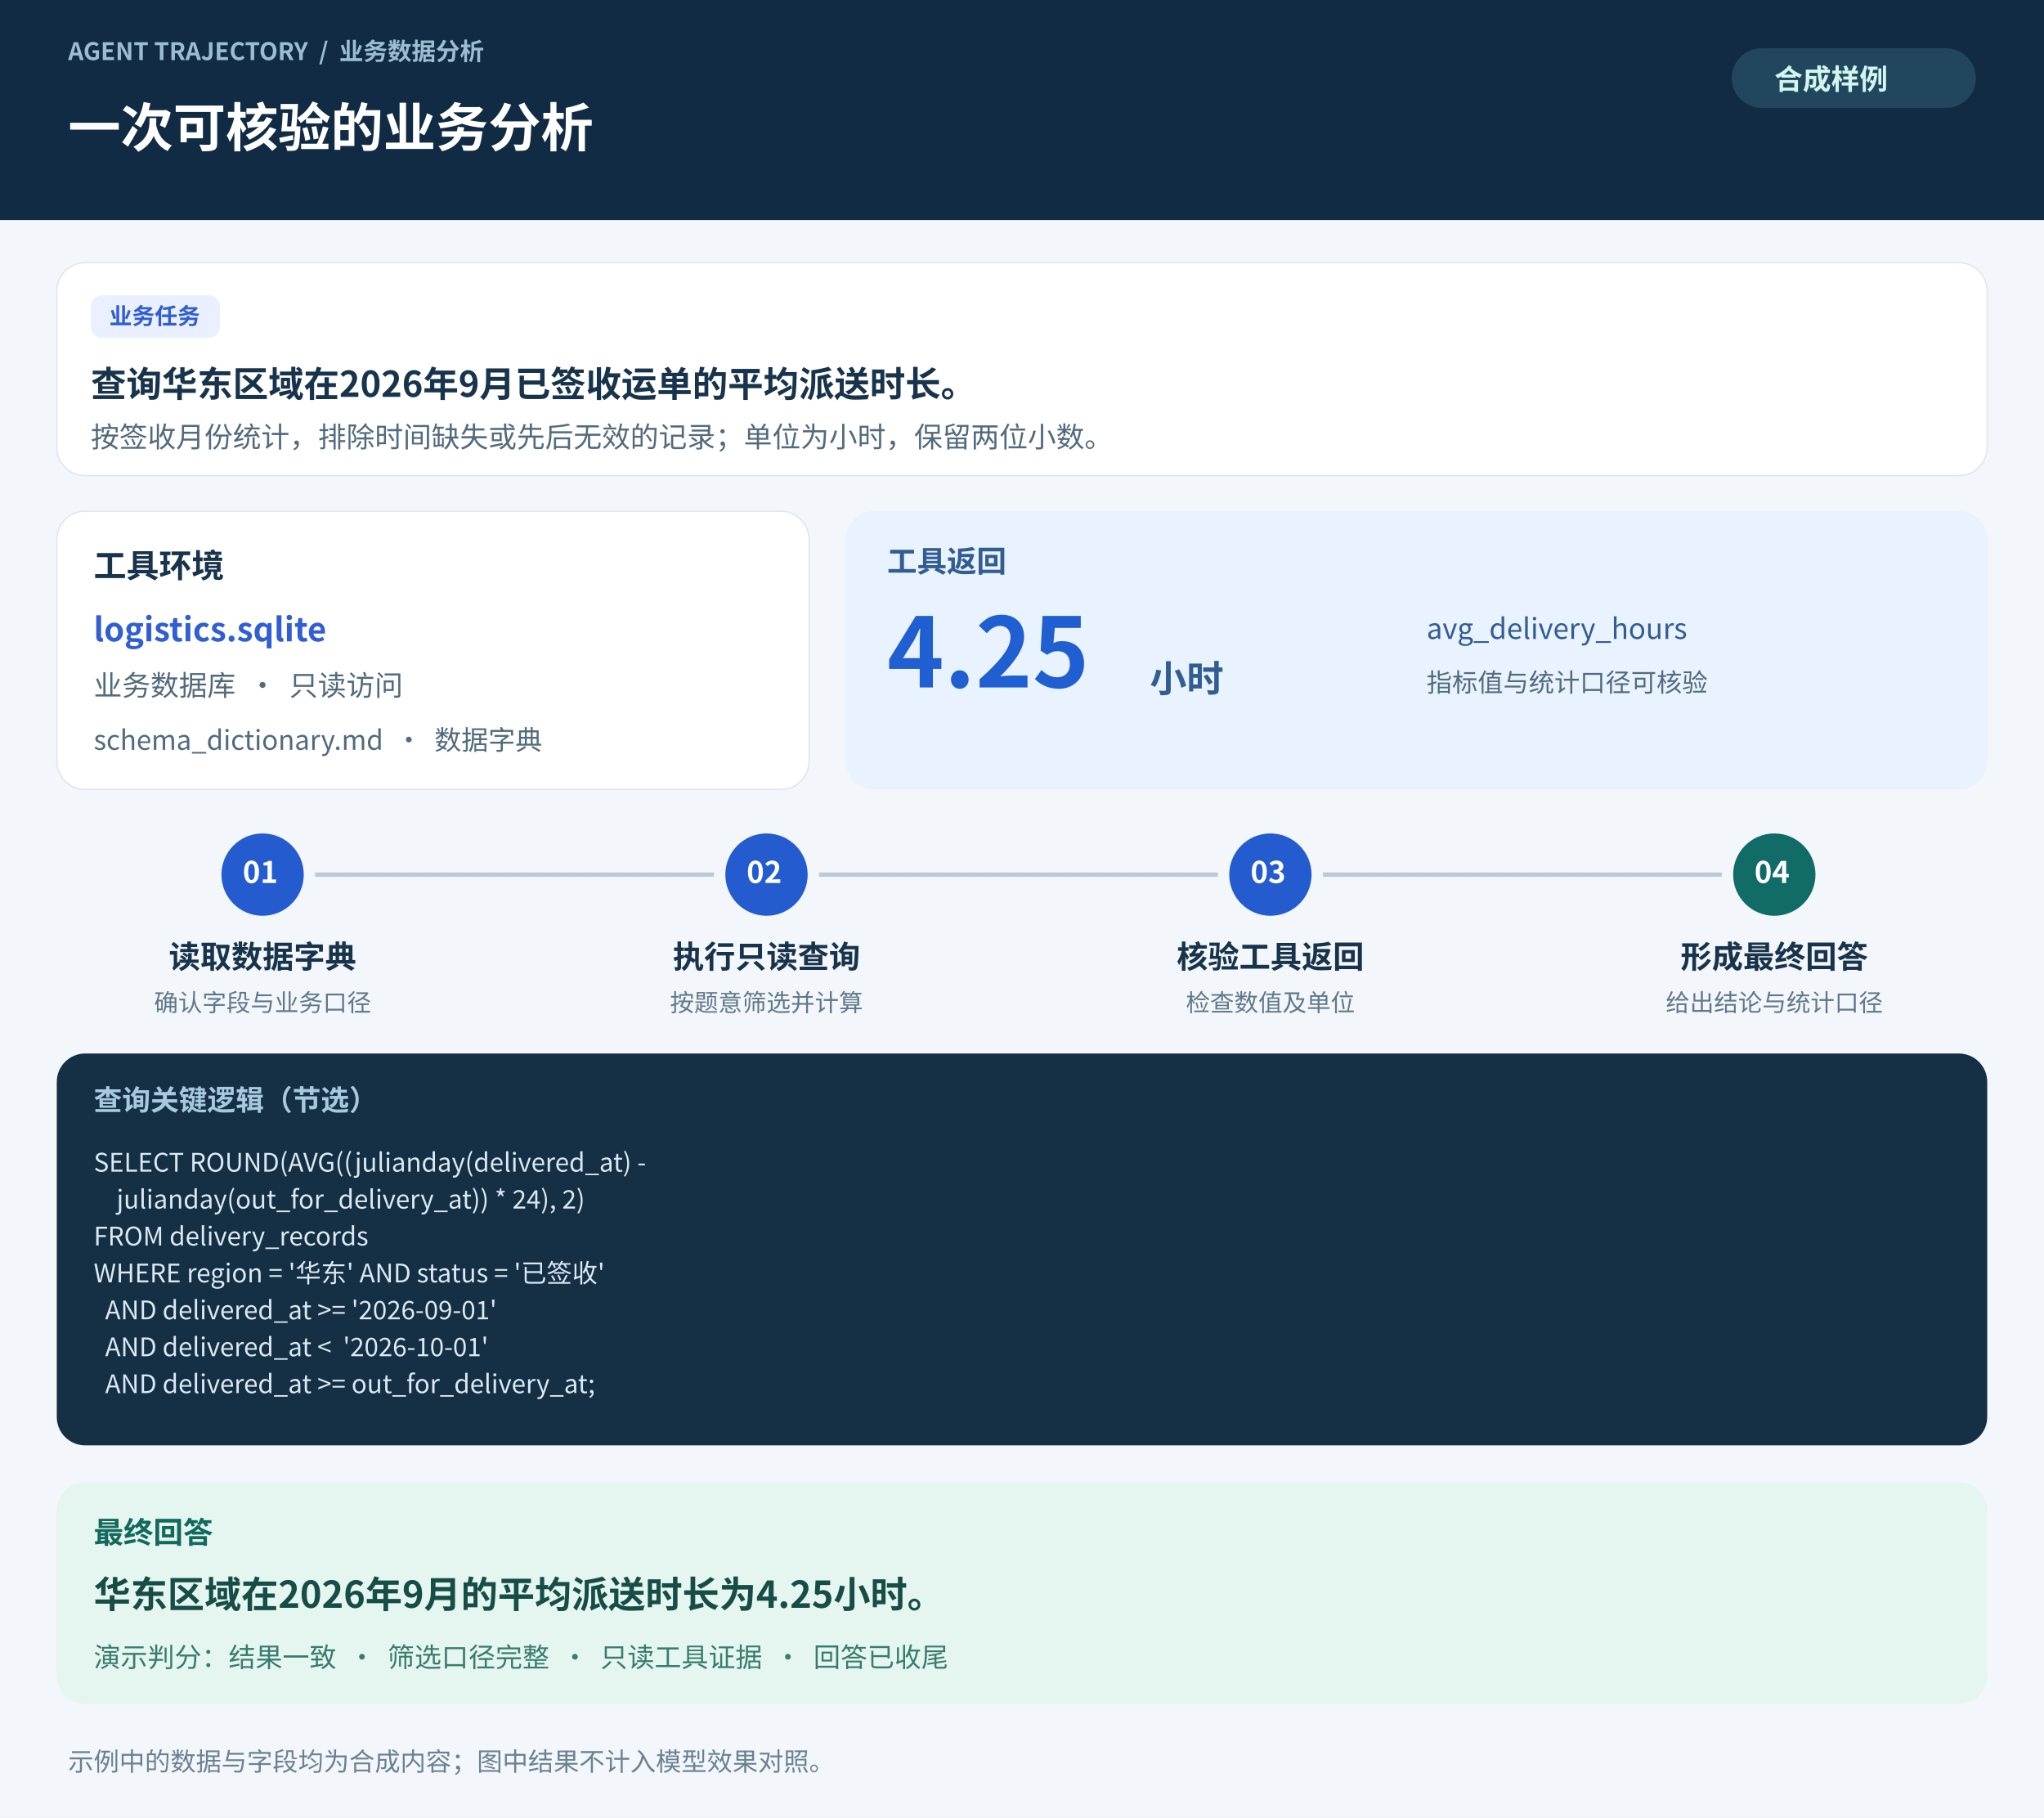
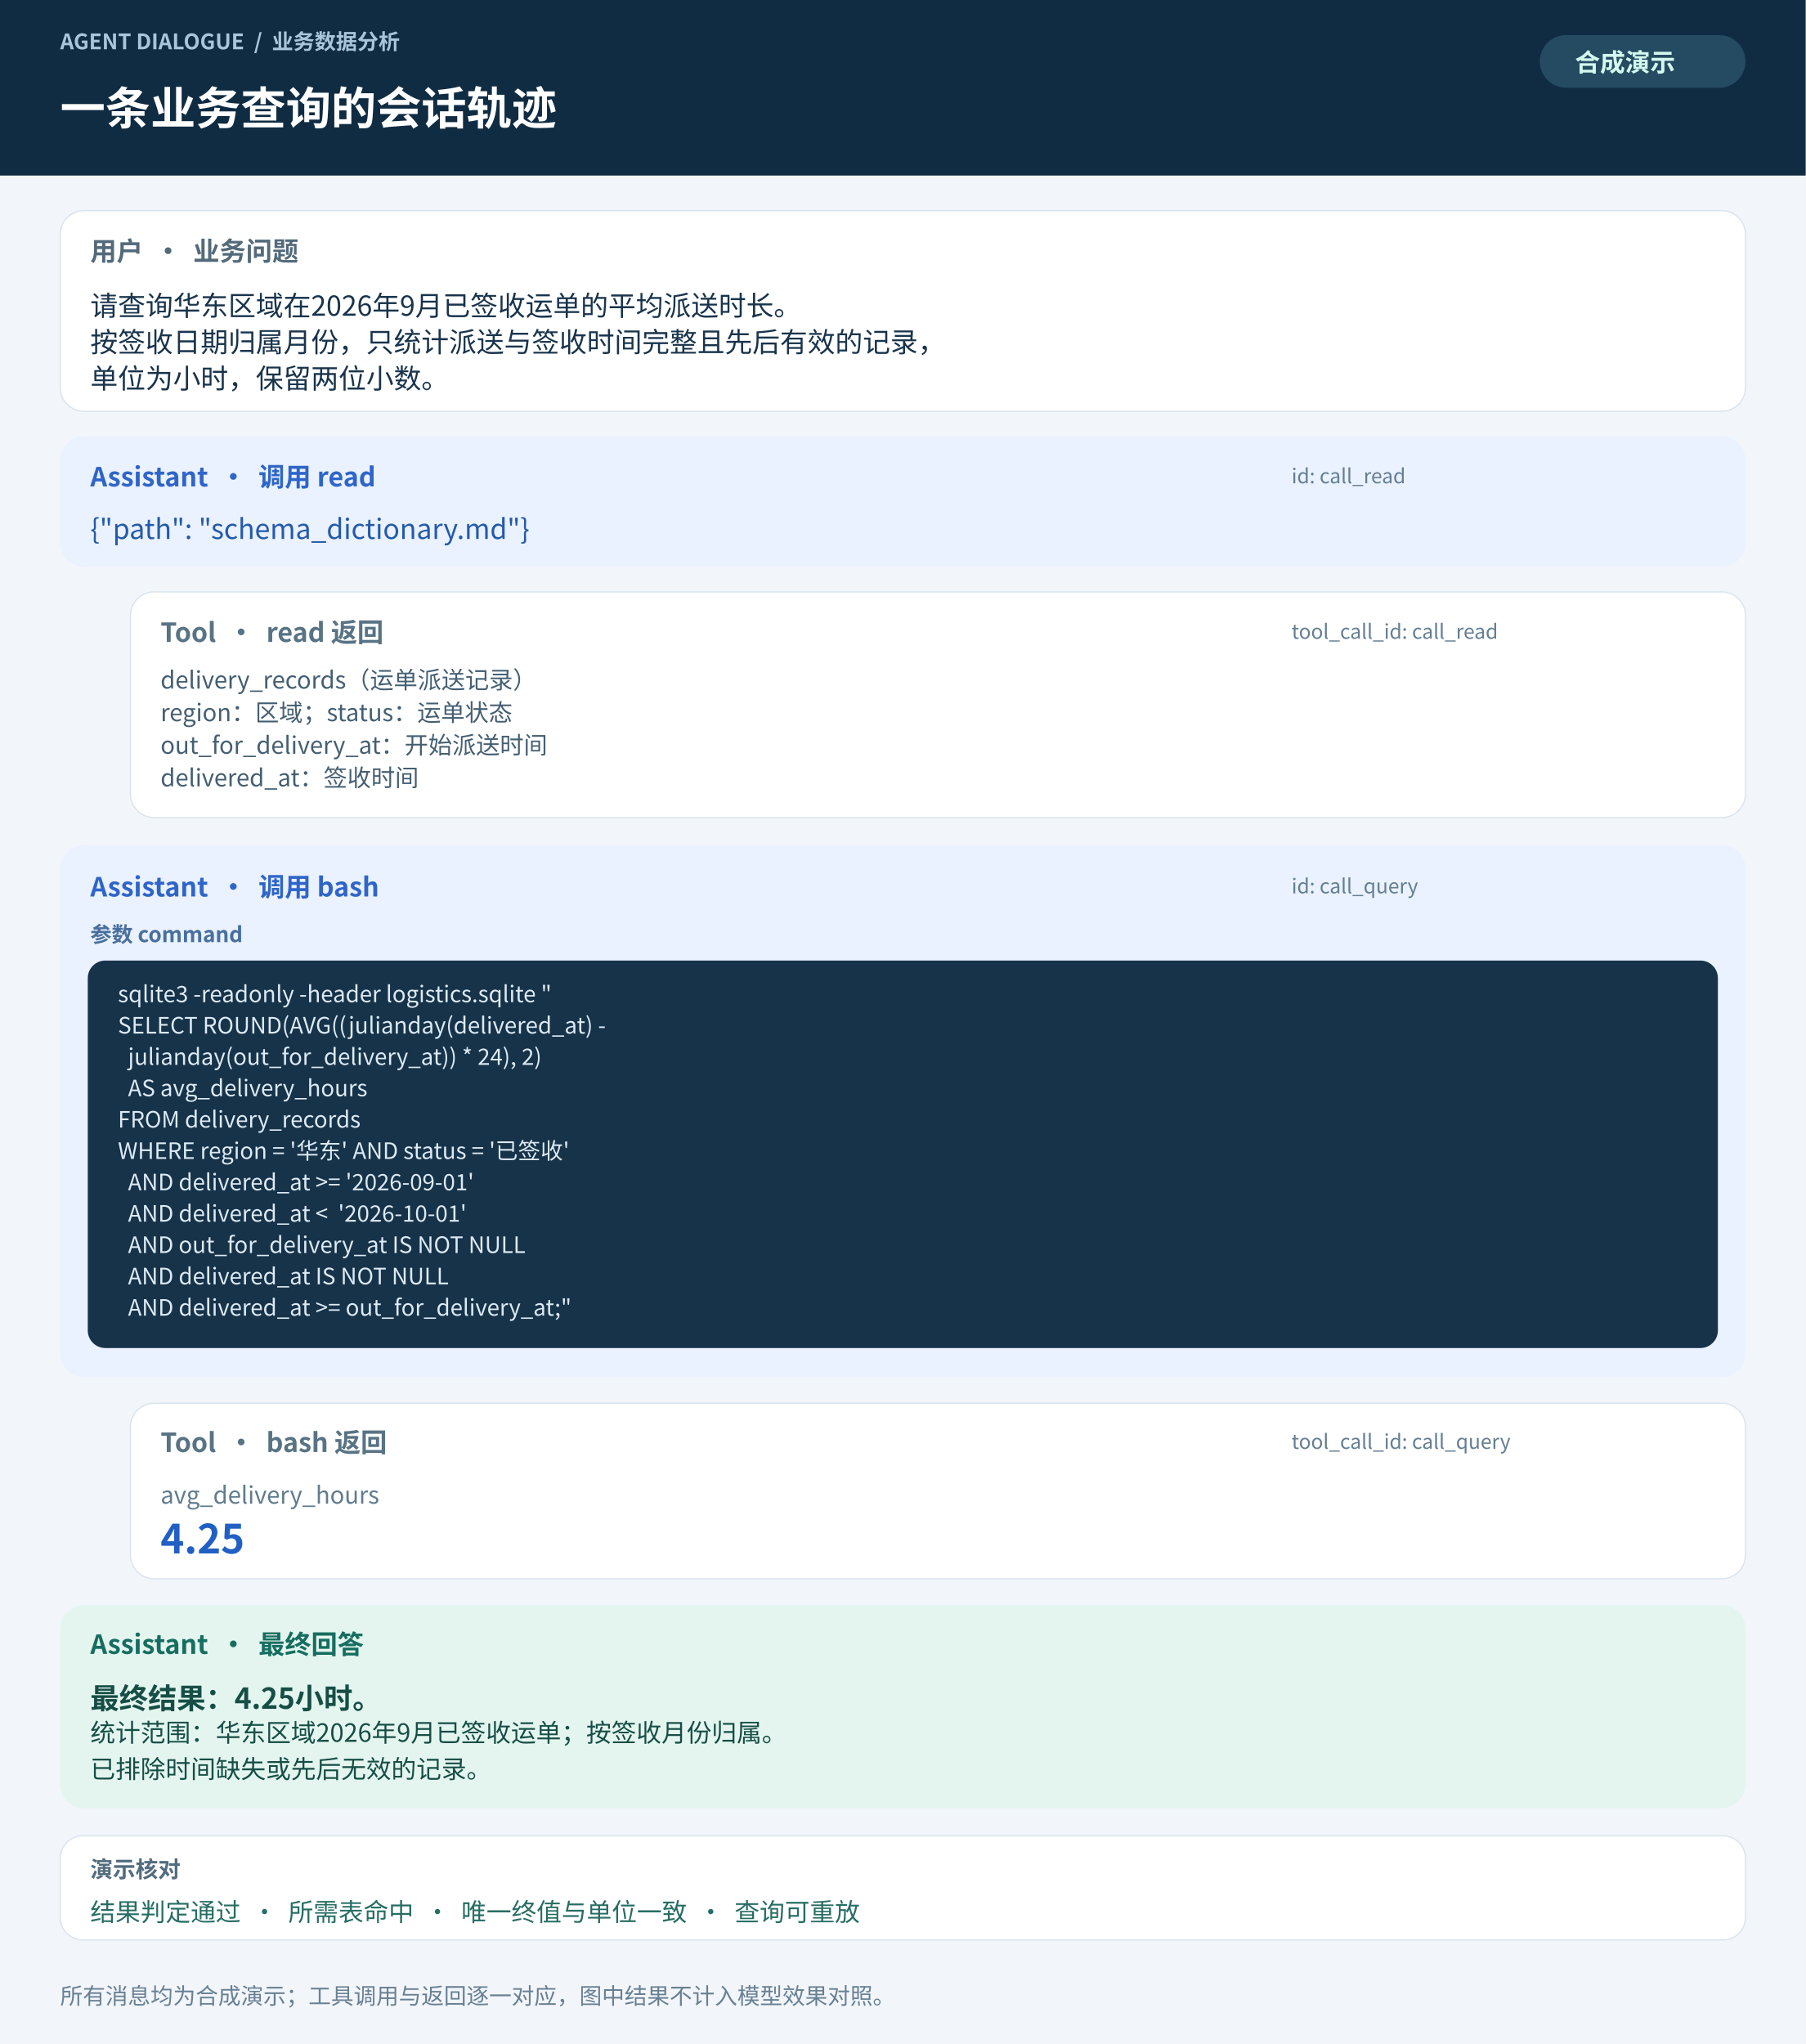
- <svg xmlns="http://www.w3.org/2000/svg" width="1440" height="1280" viewBox="0 0 1440 1280" role="img" aria-labelledby="title desc">
-   <rect x="0" y="0" width="1440" height="1280" rx="0" fill="#F3F6FA" />
-   <rect x="0" y="0" width="1440" height="155" rx="0" fill="#102B43" />
-   <text x="48" y="42.3" fill="#9DBCD1" font-family="Microsoft YaHei, Noto Sans CJK SC, sans-serif" font-size="17" font-weight="700" xml:space="preserve">AGENT TRAJECTORY  /  业务数据分析</text>
-   <text x="48" y="103.3" fill="#FFFFFF" font-family="Microsoft YaHei, Noto Sans CJK SC, sans-serif" font-size="37" font-weight="700" xml:space="preserve">一次可核验的业务分析</text>
-   <rect x="1220" y="34" width="172" height="42" rx="21" fill="#21465E" />
-   <text x="1250" y="63.0" fill="#D2F5EE" font-family="Microsoft YaHei, Noto Sans CJK SC, sans-serif" font-size="20" font-weight="700" xml:space="preserve">合成样例</text>
-   <rect x="40" y="185" width="1360" height="150" rx="20" fill="#FFFFFF" stroke="#DFE7EF" />
-   <rect x="64" y="208" width="91" height="30" rx="8" fill="#EAF0FF" />
-   <text x="77" y="228.4" fill="#315ED0" font-family="Microsoft YaHei, Noto Sans CJK SC, sans-serif" font-size="16" font-weight="700" xml:space="preserve">业务任务</text>
-   <text x="64" y="279.5" fill="#18344C" font-family="Microsoft YaHei, Noto Sans CJK SC, sans-serif" font-size="25" font-weight="700" xml:space="preserve">查询华东区域在2026年9月已签收运单的平均派送时长。</text>
-   <text x="64" y="315.0" fill="#526A7D" font-family="Microsoft YaHei, Noto Sans CJK SC, sans-serif" font-size="20" font-weight="400" xml:space="preserve">按签收月份统计，排除时间缺失或先后无效的记录；单位为小时，保留两位小数。</text>
-   <rect x="40" y="360" width="530" height="196" rx="20" fill="#FFFFFF" stroke="#DFE7EF" />
-   <text x="66" y="406.7" fill="#18344C" font-family="Microsoft YaHei, Noto Sans CJK SC, sans-serif" font-size="23" font-weight="700" xml:space="preserve">工具环境</text>
-   <text x="66" y="451.7" fill="#315ED0" font-family="Microsoft YaHei, Noto Sans CJK SC, sans-serif" font-size="23" font-weight="700" xml:space="preserve">logistics.sqlite</text>
-   <text x="66" y="490.0" fill="#526A7D" font-family="Microsoft YaHei, Noto Sans CJK SC, sans-serif" font-size="20" font-weight="400" xml:space="preserve">业务数据库  ·  只读访问</text>
-   <text x="66" y="528.1" fill="#526A7D" font-family="Microsoft YaHei, Noto Sans CJK SC, sans-serif" font-size="19" font-weight="400" xml:space="preserve">schema_dictionary.md  ·  数据字典</text>
-   <rect x="596" y="360" width="804" height="196" rx="20" fill="#E9F2FF" />
-   <text x="625" y="402.9" fill="#325D91" font-family="Microsoft YaHei, Noto Sans CJK SC, sans-serif" font-size="21" font-weight="700" xml:space="preserve">工具返回</text>
-   <text x="625" y="484.2" fill="#205FD1" font-family="Microsoft YaHei, Noto Sans CJK SC, sans-serif" font-size="68" font-weight="700" xml:space="preserve">4.25</text>
-   <text x="810" y="487.4" fill="#325D91" font-family="Microsoft YaHei, Noto Sans CJK SC, sans-serif" font-size="26" font-weight="700" xml:space="preserve">小时</text>
-   <text x="1005" y="450.0" fill="#325D91" font-family="Microsoft YaHei, Noto Sans CJK SC, sans-serif" font-size="20" font-weight="400" xml:space="preserve">avg_delivery_hours</text>
-   <text x="1005" y="487.2" fill="#526A7D" font-family="Microsoft YaHei, Noto Sans CJK SC, sans-serif" font-size="18" font-weight="400" xml:space="preserve">指标值与统计口径可核验</text>
-   <path d="M222 616 L503 616" stroke="#B8C9D9" stroke-width="3" />
-   <path d="M577 616 L858 616" stroke="#B8C9D9" stroke-width="3" />
-   <path d="M932 616 L1213 616" stroke="#B8C9D9" stroke-width="3" />
-   <circle cx="185" cy="616" r="29" fill="#245CD0" />
-   <text x="171" y="621.9" fill="#FFFFFF" font-family="Microsoft YaHei, Noto Sans CJK SC, sans-serif" font-size="21" font-weight="700" xml:space="preserve">01</text>
-   <text x="119.0" y="681.8" fill="#18344C" font-family="Microsoft YaHei, Noto Sans CJK SC, sans-serif" font-size="22" font-weight="700" xml:space="preserve">读取数据字典</text>
-   <text x="108.5" y="712.3" fill="#60788B" font-family="Microsoft YaHei, Noto Sans CJK SC, sans-serif" font-size="17" font-weight="400" xml:space="preserve">确认字段与业务口径</text>
-   <circle cx="540" cy="616" r="29" fill="#245CD0" />
-   <text x="526" y="621.9" fill="#FFFFFF" font-family="Microsoft YaHei, Noto Sans CJK SC, sans-serif" font-size="21" font-weight="700" xml:space="preserve">02</text>
-   <text x="474.0" y="681.8" fill="#18344C" font-family="Microsoft YaHei, Noto Sans CJK SC, sans-serif" font-size="22" font-weight="700" xml:space="preserve">执行只读查询</text>
-   <text x="472.0" y="712.3" fill="#60788B" font-family="Microsoft YaHei, Noto Sans CJK SC, sans-serif" font-size="17" font-weight="400" xml:space="preserve">按题意筛选并计算</text>
-   <circle cx="895" cy="616" r="29" fill="#245CD0" />
-   <text x="881" y="621.9" fill="#FFFFFF" font-family="Microsoft YaHei, Noto Sans CJK SC, sans-serif" font-size="21" font-weight="700" xml:space="preserve">03</text>
-   <text x="829.0" y="681.8" fill="#18344C" font-family="Microsoft YaHei, Noto Sans CJK SC, sans-serif" font-size="22" font-weight="700" xml:space="preserve">核验工具返回</text>
-   <text x="835.5" y="712.3" fill="#60788B" font-family="Microsoft YaHei, Noto Sans CJK SC, sans-serif" font-size="17" font-weight="400" xml:space="preserve">检查数值及单位</text>
-   <circle cx="1250" cy="616" r="29" fill="#116B67" />
-   <text x="1236" y="621.9" fill="#FFFFFF" font-family="Microsoft YaHei, Noto Sans CJK SC, sans-serif" font-size="21" font-weight="700" xml:space="preserve">04</text>
-   <text x="1184.0" y="681.8" fill="#18344C" font-family="Microsoft YaHei, Noto Sans CJK SC, sans-serif" font-size="22" font-weight="700" xml:space="preserve">形成最终回答</text>
-   <text x="1173.5" y="712.3" fill="#60788B" font-family="Microsoft YaHei, Noto Sans CJK SC, sans-serif" font-size="17" font-weight="400" xml:space="preserve">给出结论与统计口径</text>
-   <rect x="40" y="742" width="1360" height="276" rx="20" fill="#152F45" />
-   <text x="66" y="782.0" fill="#A8C9DD" font-family="Microsoft YaHei, Noto Sans CJK SC, sans-serif" font-size="20" font-weight="700" xml:space="preserve">查询关键逻辑（节选）</text>
-   <text x="66" y="825.2" fill="#DAE9F4" font-family="Microsoft YaHei, Noto Sans CJK SC, sans-serif" font-size="18" font-weight="400" xml:space="preserve">SELECT ROUND(AVG((julianday(delivered_at) -</text>
-   <text x="66" y="851.2" fill="#DAE9F4" font-family="Microsoft YaHei, Noto Sans CJK SC, sans-serif" font-size="18" font-weight="400" xml:space="preserve">    julianday(out_for_delivery_at)) * 24), 2)</text>
-   <text x="66" y="877.2" fill="#DAE9F4" font-family="Microsoft YaHei, Noto Sans CJK SC, sans-serif" font-size="18" font-weight="400" xml:space="preserve">FROM delivery_records</text>
-   <text x="66" y="903.2" fill="#DAE9F4" font-family="Microsoft YaHei, Noto Sans CJK SC, sans-serif" font-size="18" font-weight="400" xml:space="preserve">WHERE region = '华东' AND status = '已签收'</text>
-   <text x="66" y="929.2" fill="#DAE9F4" font-family="Microsoft YaHei, Noto Sans CJK SC, sans-serif" font-size="18" font-weight="400" xml:space="preserve">  AND delivered_at &gt;= '2026-09-01'</text>
-   <text x="66" y="955.2" fill="#DAE9F4" font-family="Microsoft YaHei, Noto Sans CJK SC, sans-serif" font-size="18" font-weight="400" xml:space="preserve">  AND delivered_at &lt;  '2026-10-01'</text>
-   <text x="66" y="981.2" fill="#DAE9F4" font-family="Microsoft YaHei, Noto Sans CJK SC, sans-serif" font-size="18" font-weight="400" xml:space="preserve">  AND delivered_at &gt;= out_for_delivery_at;</text>
-   <rect x="40" y="1044" width="1360" height="156" rx="20" fill="#E5F5EF" />
-   <text x="66" y="1086.9" fill="#12695E" font-family="Microsoft YaHei, Noto Sans CJK SC, sans-serif" font-size="21" font-weight="700" xml:space="preserve">最终回答</text>
-   <text x="66" y="1132.4" fill="#164D46" font-family="Microsoft YaHei, Noto Sans CJK SC, sans-serif" font-size="26" font-weight="700" xml:space="preserve">华东区域在2026年9月的平均派送时长为4.25小时。</text>
-   <text x="66" y="1174.1" fill="#387C6E" font-family="Microsoft YaHei, Noto Sans CJK SC, sans-serif" font-size="19" font-weight="400" xml:space="preserve">演示判分：结果一致  ·  筛选口径完整  ·  只读工具证据  ·  回答已收尾</text>
-   <text x="48" y="1247.2" fill="#6B8193" font-family="Microsoft YaHei, Noto Sans CJK SC, sans-serif" font-size="18" font-weight="400" xml:space="preserve">示例中的数据与字段均为合成内容；图中结果不计入模型效果对照。</text>
+ <svg xmlns="http://www.w3.org/2000/svg" width="1440" height="1630" viewBox="0 0 1440 1630" role="img" aria-labelledby="title desc">
+   <rect x="0" y="0" width="1440" height="1630" rx="0" fill="#F2F5FA" />
+   <rect x="0" y="0" width="1440" height="140" rx="0" fill="#102C43" />
+   <text x="48" y="39.3" fill="#A8C6D9" font-family="Microsoft YaHei, Noto Sans CJK SC, sans-serif" font-size="17" font-weight="700" xml:space="preserve">AGENT DIALOGUE  /  业务数据分析</text>
+   <text x="48" y="99.4" fill="#FFFFFF" font-family="Microsoft YaHei, Noto Sans CJK SC, sans-serif" font-size="36" font-weight="700" xml:space="preserve">一条业务查询的会话轨迹</text>
+   <rect x="1228" y="28" width="164" height="42" rx="21" fill="#254B62" />
+   <text x="1256" y="57.0" fill="#D3F8ED" font-family="Microsoft YaHei, Noto Sans CJK SC, sans-serif" font-size="20" font-weight="700" xml:space="preserve">合成演示</text>
+   <rect x="48" y="168" width="1344" height="160" rx="19" fill="#FFFFFF" stroke="#DAE4EE" />
+   <text x="72" y="207.9" fill="#536A7A" font-family="Microsoft YaHei, Noto Sans CJK SC, sans-serif" font-size="21" font-weight="700" xml:space="preserve">用户  ·  业务问题</text>
+   <text x="72" y="251.8" fill="#19344C" font-family="Microsoft YaHei, Noto Sans CJK SC, sans-serif" font-size="22" font-weight="400" xml:space="preserve">请查询华东区域在2026年9月已签收运单的平均派送时长。</text>
+   <text x="72" y="280.8" fill="#19344C" font-family="Microsoft YaHei, Noto Sans CJK SC, sans-serif" font-size="22" font-weight="400" xml:space="preserve">按签收日期归属月份，只统计派送与签收时间完整且先后有效的记录，</text>
+   <text x="72" y="309.8" fill="#19344C" font-family="Microsoft YaHei, Noto Sans CJK SC, sans-serif" font-size="22" font-weight="400" xml:space="preserve">单位为小时，保留两位小数。</text>
+   <rect x="48" y="348" width="1344" height="104" rx="19" fill="#EAF1FF" />
+   <text x="72" y="387.9" fill="#2F65C9" font-family="Microsoft YaHei, Noto Sans CJK SC, sans-serif" font-size="21" font-weight="700" xml:space="preserve">Assistant  ·  调用 read</text>
+   <text x="1030" y="385.4" fill="#647E92" font-family="Microsoft YaHei, Noto Sans CJK SC, sans-serif" font-size="16" font-weight="400" xml:space="preserve">id: call_read</text>
+   <text x="72" y="429.8" fill="#245AAA" font-family="Microsoft YaHei, Noto Sans CJK SC, sans-serif" font-size="22" font-weight="400" xml:space="preserve">{"path": "schema_dictionary.md"}</text>
+   <rect x="104" y="472" width="1288" height="180" rx="19" fill="#FFFFFF" stroke="#DAE4EE" />
+   <text x="128" y="511.9" fill="#587384" font-family="Microsoft YaHei, Noto Sans CJK SC, sans-serif" font-size="21" font-weight="700" xml:space="preserve">Tool  ·  read 返回</text>
+   <text x="1030" y="509.4" fill="#647E92" font-family="Microsoft YaHei, Noto Sans CJK SC, sans-serif" font-size="16" font-weight="400" xml:space="preserve">tool_call_id: call_read</text>
+   <text x="128" y="549.1" fill="#455F72" font-family="Microsoft YaHei, Noto Sans CJK SC, sans-serif" font-size="19" font-weight="400" xml:space="preserve">delivery_records（运单派送记录）</text>
+   <text x="128" y="575.1" fill="#455F72" font-family="Microsoft YaHei, Noto Sans CJK SC, sans-serif" font-size="19" font-weight="400" xml:space="preserve">region：区域；status：运单状态</text>
+   <text x="128" y="601.1" fill="#455F72" font-family="Microsoft YaHei, Noto Sans CJK SC, sans-serif" font-size="19" font-weight="400" xml:space="preserve">out_for_delivery_at：开始派送时间</text>
+   <text x="128" y="627.1" fill="#455F72" font-family="Microsoft YaHei, Noto Sans CJK SC, sans-serif" font-size="19" font-weight="400" xml:space="preserve">delivered_at：签收时间</text>
+   <rect x="48" y="674" width="1344" height="424" rx="19" fill="#EAF1FF" />
+   <text x="72" y="714.9" fill="#2F65C9" font-family="Microsoft YaHei, Noto Sans CJK SC, sans-serif" font-size="21" font-weight="700" xml:space="preserve">Assistant  ·  调用 bash</text>
+   <text x="1030" y="712.4" fill="#647E92" font-family="Microsoft YaHei, Noto Sans CJK SC, sans-serif" font-size="16" font-weight="400" xml:space="preserve">id: call_query</text>
+   <text x="72" y="751.3" fill="#486F9D" font-family="Microsoft YaHei, Noto Sans CJK SC, sans-serif" font-size="17" font-weight="700" xml:space="preserve">参数 command</text>
+   <rect x="70" y="766" width="1300" height="309" rx="14" fill="#17334A" />
+   <text x="94" y="799.2" fill="#DCEAF4" font-family="Microsoft YaHei, Noto Sans CJK SC, sans-serif" font-size="18" font-weight="400" xml:space="preserve">sqlite3 -readonly -header logistics.sqlite "</text>
+   <text x="94" y="824.2" fill="#DCEAF4" font-family="Microsoft YaHei, Noto Sans CJK SC, sans-serif" font-size="18" font-weight="400" xml:space="preserve">SELECT ROUND(AVG((julianday(delivered_at) -</text>
+   <text x="94" y="849.2" fill="#DCEAF4" font-family="Microsoft YaHei, Noto Sans CJK SC, sans-serif" font-size="18" font-weight="400" xml:space="preserve">  julianday(out_for_delivery_at)) * 24), 2)</text>
+   <text x="94" y="874.2" fill="#DCEAF4" font-family="Microsoft YaHei, Noto Sans CJK SC, sans-serif" font-size="18" font-weight="400" xml:space="preserve">  AS avg_delivery_hours</text>
+   <text x="94" y="899.2" fill="#DCEAF4" font-family="Microsoft YaHei, Noto Sans CJK SC, sans-serif" font-size="18" font-weight="400" xml:space="preserve">FROM delivery_records</text>
+   <text x="94" y="924.2" fill="#DCEAF4" font-family="Microsoft YaHei, Noto Sans CJK SC, sans-serif" font-size="18" font-weight="400" xml:space="preserve">WHERE region = '华东' AND status = '已签收'</text>
+   <text x="94" y="949.2" fill="#DCEAF4" font-family="Microsoft YaHei, Noto Sans CJK SC, sans-serif" font-size="18" font-weight="400" xml:space="preserve">  AND delivered_at &gt;= '2026-09-01'</text>
+   <text x="94" y="974.2" fill="#DCEAF4" font-family="Microsoft YaHei, Noto Sans CJK SC, sans-serif" font-size="18" font-weight="400" xml:space="preserve">  AND delivered_at &lt;  '2026-10-01'</text>
+   <text x="94" y="999.2" fill="#DCEAF4" font-family="Microsoft YaHei, Noto Sans CJK SC, sans-serif" font-size="18" font-weight="400" xml:space="preserve">  AND out_for_delivery_at IS NOT NULL</text>
+   <text x="94" y="1024.2" fill="#DCEAF4" font-family="Microsoft YaHei, Noto Sans CJK SC, sans-serif" font-size="18" font-weight="400" xml:space="preserve">  AND delivered_at IS NOT NULL</text>
+   <text x="94" y="1049.2" fill="#DCEAF4" font-family="Microsoft YaHei, Noto Sans CJK SC, sans-serif" font-size="18" font-weight="400" xml:space="preserve">  AND delivered_at &gt;= out_for_delivery_at;"</text>
+   <rect x="104" y="1119" width="1288" height="140" rx="19" fill="#FFFFFF" stroke="#DAE4EE" />
+   <text x="128" y="1157.9" fill="#587384" font-family="Microsoft YaHei, Noto Sans CJK SC, sans-serif" font-size="21" font-weight="700" xml:space="preserve">Tool  ·  bash 返回</text>
+   <text x="1030" y="1155.4" fill="#647E92" font-family="Microsoft YaHei, Noto Sans CJK SC, sans-serif" font-size="16" font-weight="400" xml:space="preserve">tool_call_id: call_query</text>
+   <text x="128" y="1199.1" fill="#617B8E" font-family="Microsoft YaHei, Noto Sans CJK SC, sans-serif" font-size="19" font-weight="400" xml:space="preserve">avg_delivery_hours</text>
+   <text x="128" y="1238.8" fill="#215FC5" font-family="Microsoft YaHei, Noto Sans CJK SC, sans-serif" font-size="32" font-weight="700" xml:space="preserve">4.25</text>
+   <rect x="48" y="1280" width="1344" height="162" rx="19" fill="#E4F5EF" />
+   <text x="72" y="1318.9" fill="#166E60" font-family="Microsoft YaHei, Noto Sans CJK SC, sans-serif" font-size="21" font-weight="700" xml:space="preserve">Assistant  ·  最终回答</text>
+   <text x="72" y="1362.7" fill="#164E45" font-family="Microsoft YaHei, Noto Sans CJK SC, sans-serif" font-size="23" font-weight="700" xml:space="preserve">最终结果：4.25小时。</text>
+   <text x="72" y="1389.0" fill="#164E45" font-family="Microsoft YaHei, Noto Sans CJK SC, sans-serif" font-size="20" font-weight="400" xml:space="preserve">统计范围：华东区域2026年9月已签收运单；按签收月份归属。</text>
+   <text x="72" y="1418.0" fill="#164E45" font-family="Microsoft YaHei, Noto Sans CJK SC, sans-serif" font-size="20" font-weight="400" xml:space="preserve">已排除时间缺失或先后无效的记录。</text>
+   <rect x="48" y="1464" width="1344" height="83" rx="18" fill="#FFFFFF" stroke="#DAE4EE" />
+   <text x="72" y="1497.2" fill="#536D80" font-family="Microsoft YaHei, Noto Sans CJK SC, sans-serif" font-size="18" font-weight="700" xml:space="preserve">演示核对</text>
+   <text x="72" y="1532.0" fill="#276D63" font-family="Microsoft YaHei, Noto Sans CJK SC, sans-serif" font-size="20" font-weight="400" xml:space="preserve">结果判定通过  ·  所需表命中  ·  唯一终值与单位一致  ·  查询可重放</text>
+   <text x="48" y="1598.2" fill="#688093" font-family="Microsoft YaHei, Noto Sans CJK SC, sans-serif" font-size="18" font-weight="400" xml:space="preserve">所有消息均为合成演示；工具调用与返回逐一对应，图中结果不计入模型效果对照。</text>
</svg>
